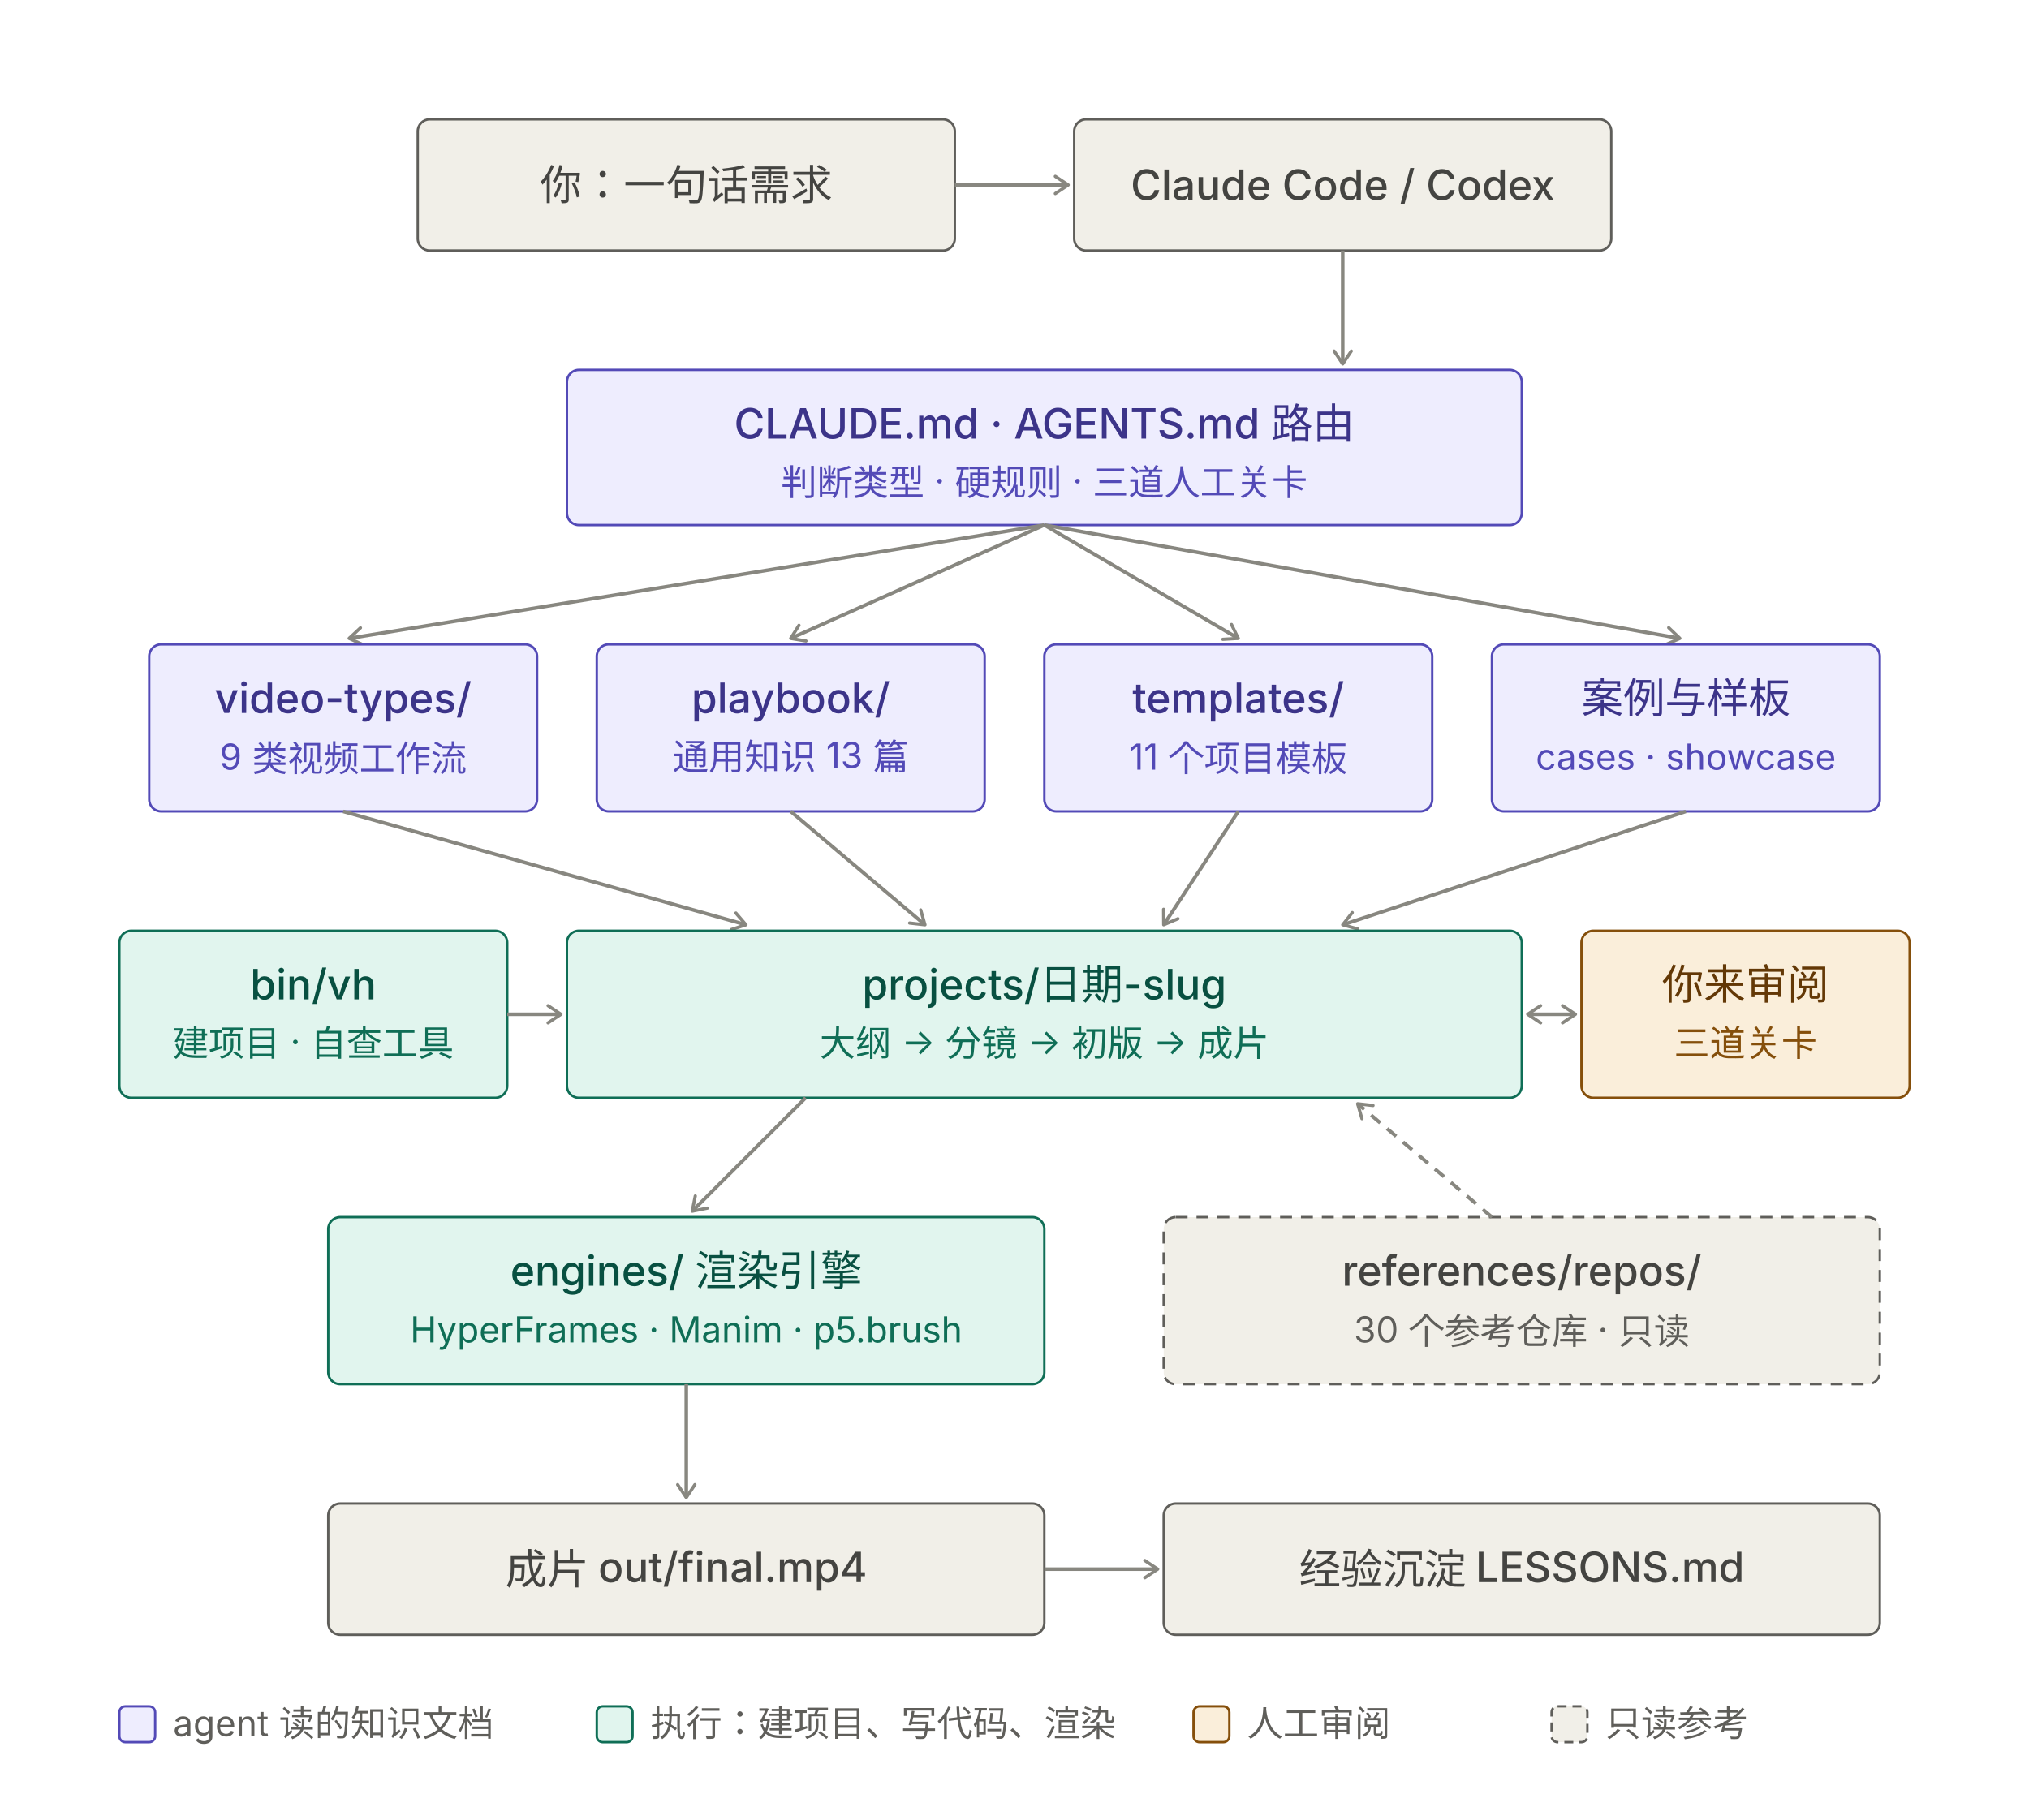
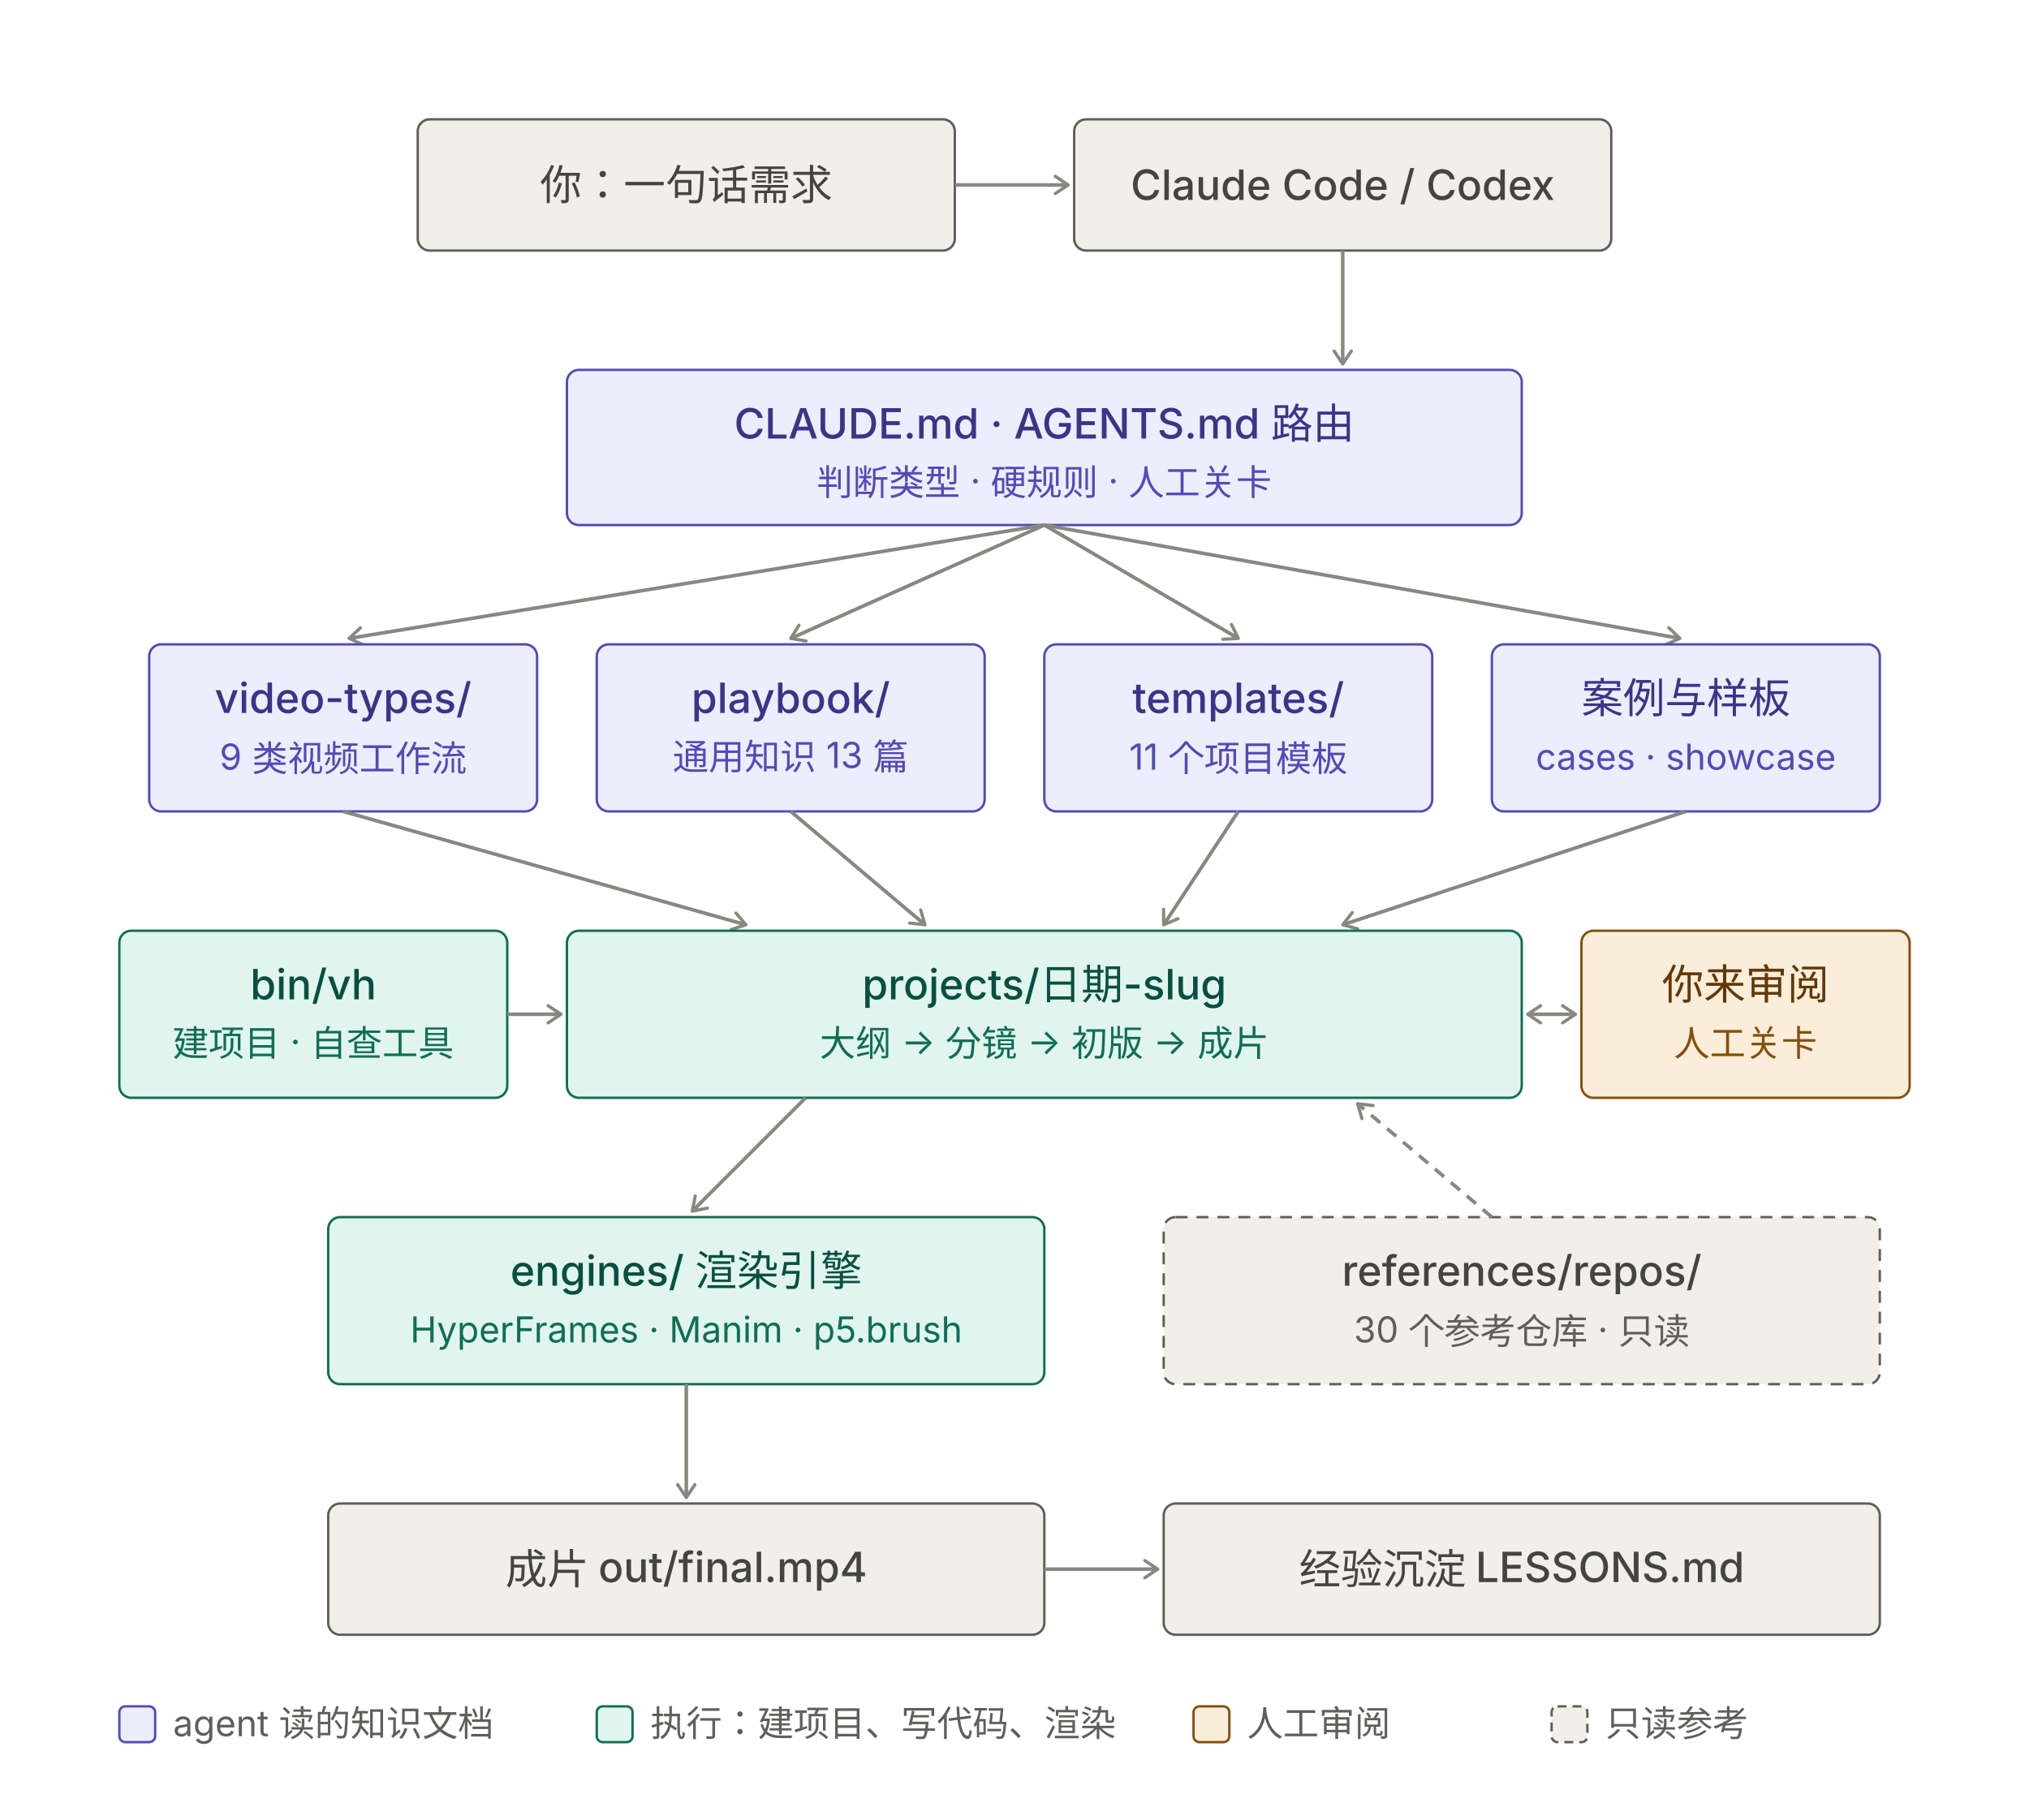
<svg xmlns="http://www.w3.org/2000/svg" width="680" height="610" viewBox="0 0 680 610" role="img">
  <style>
.t{font:500 14px system-ui,-apple-system,"PingFang SC","Noto Sans SC","Microsoft YaHei",sans-serif}
.s{font:400 12px system-ui,-apple-system,"PingFang SC","Noto Sans SC","Microsoft YaHei",sans-serif}
rect{stroke-width:0.8}
.pu rect{fill:#EEEDFE;stroke:#534AB7}.pu .t{fill:#3C3489}.pu .s{fill:#534AB7}
.te rect{fill:#E1F5EE;stroke:#0F6E56}.te .t{fill:#085041}.te .s{fill:#0F6E56}
.gr rect{fill:#F1EFE8;stroke:#5F5E5A}.gr .t{fill:#444441}.gr .s{fill:#5F5E5A}
.am rect{fill:#FAEEDA;stroke:#854F0B}.am .t{fill:#633806}.am .s{fill:#854F0B}
.ar{stroke:#888780;stroke-width:1.2;fill:none}.ah{stroke:#888780;fill:none}.lg{fill:#5F5E5A}
@media (prefers-color-scheme:dark){
.pu rect{fill:#3C3489;stroke:#AFA9EC}.pu .t{fill:#EEEDFE}.pu .s{fill:#CECBF6}
.te rect{fill:#085041;stroke:#5DCAA5}.te .t{fill:#E1F5EE}.te .s{fill:#9FE1CB}
.gr rect{fill:#444441;stroke:#B4B2A9}.gr .t{fill:#F1EFE8}.gr .s{fill:#D3D1C7}
.am rect{fill:#633806;stroke:#EF9F27}.am .t{fill:#FAEEDA}.am .s{fill:#FAC775}
.ar,.ah{stroke:#B4B2A9}.lg{fill:#B4B2A9}}
</style>
  <defs>
    <marker id="a" viewBox="0 0 10 10" refX="8" refY="5" markerWidth="6" markerHeight="6" orient="auto-start-reverse">
      <path class="ah" d="M2 1L8 5L2 9" stroke-width="1.5" stroke-linecap="round" stroke-linejoin="round" />
    </marker>
  </defs>
  <g class="gr">
    <rect x="140" y="40" width="180" height="44" rx="4" />
    <text class="t" x="230.0" y="67.0" text-anchor="middle">你：一句话需求</text>
  </g>
  <g class="gr">
    <rect x="360" y="40" width="180" height="44" rx="4" />
    <text class="t" x="450.0" y="67.0" text-anchor="middle">Claude Code / Codex</text>
  </g>
  <line class="ar" x1="320" y1="62" x2="358" y2="62" marker-end="url(#a)" />
  <line class="ar" x1="450" y1="84" x2="450" y2="122" marker-end="url(#a)" />
  <g class="pu">
    <rect x="190" y="124" width="320" height="52" rx="4" />
    <text class="t" x="350.0" y="147" text-anchor="middle">CLAUDE.md · AGENTS.md 路由</text>
-     <text class="s" x="350.0" y="166" text-anchor="middle">判断类型 · 硬规则 · 三道人工关卡</text>
+     <text class="s" x="350.0" y="166" text-anchor="middle">判断类型 · 硬规则 · 人工关卡</text>
  </g>
  <line class="ar" x1="350" y1="176" x2="117" y2="214" marker-end="url(#a)" />
  <line class="ar" x1="350" y1="176" x2="265" y2="214" marker-end="url(#a)" />
  <line class="ar" x1="350" y1="176" x2="415" y2="214" marker-end="url(#a)" />
  <line class="ar" x1="350" y1="176" x2="563" y2="214" marker-end="url(#a)" />
  <g class="pu">
    <rect x="50" y="216" width="130" height="56" rx="4" />
    <text class="t" x="115.0" y="239" text-anchor="middle">video-types/</text>
    <text class="s" x="115.0" y="258" text-anchor="middle">9 类视频工作流</text>
  </g>
  <g class="pu">
    <rect x="200" y="216" width="130" height="56" rx="4" />
    <text class="t" x="265.0" y="239" text-anchor="middle">playbook/</text>
    <text class="s" x="265.0" y="258" text-anchor="middle">通用知识 13 篇</text>
  </g>
  <g class="pu">
    <rect x="350" y="216" width="130" height="56" rx="4" />
    <text class="t" x="415.0" y="239" text-anchor="middle">templates/</text>
    <text class="s" x="415.0" y="258" text-anchor="middle">11 个项目模板</text>
  </g>
  <g class="pu">
    <rect x="500" y="216" width="130" height="56" rx="4" />
    <text class="t" x="565.0" y="239" text-anchor="middle">案例与样板</text>
    <text class="s" x="565.0" y="258" text-anchor="middle">cases · showcase</text>
  </g>
  <line class="ar" x1="115" y1="272" x2="250" y2="310" marker-end="url(#a)" />
  <line class="ar" x1="265" y1="272" x2="310" y2="310" marker-end="url(#a)" />
  <line class="ar" x1="415" y1="272" x2="390" y2="310" marker-end="url(#a)" />
  <line class="ar" x1="565" y1="272" x2="450" y2="310" marker-end="url(#a)" />
  <g class="te">
    <rect x="40" y="312" width="130" height="56" rx="4" />
    <text class="t" x="105.0" y="335" text-anchor="middle">bin/vh</text>
    <text class="s" x="105.0" y="354" text-anchor="middle">建项目 · 自查工具</text>
  </g>
  <line class="ar" x1="170" y1="340" x2="188" y2="340" marker-end="url(#a)" />
  <g class="te">
    <rect x="190" y="312" width="320" height="56" rx="4" />
    <text class="t" x="350.0" y="335" text-anchor="middle">projects/日期-slug</text>
    <text class="s" x="350.0" y="354" text-anchor="middle">大纲 → 分镜 → 初版 → 成片</text>
  </g>
  <line class="ar" x1="512" y1="340" x2="528" y2="340" marker-start="url(#a)" marker-end="url(#a)" />
  <g class="am">
    <rect x="530" y="312" width="110" height="56" rx="4" />
    <text class="t" x="585.0" y="335" text-anchor="middle">你来审阅</text>
-     <text class="s" x="585.0" y="354" text-anchor="middle">三道关卡</text>
+     <text class="s" x="585.0" y="354" text-anchor="middle">人工关卡</text>
  </g>
  <line class="ar" x1="270" y1="368" x2="232" y2="406" marker-end="url(#a)" />
  <g class="te">
    <rect x="110" y="408" width="240" height="56" rx="4" />
    <text class="t" x="230.0" y="431" text-anchor="middle">engines/ 渲染引擎</text>
    <text class="s" x="230.0" y="450" text-anchor="middle">HyperFrames · Manim · p5.brush</text>
  </g>
  <g class="gr">
    <rect x="390" y="408" width="240" height="56" rx="4" stroke-dasharray="4 3" />
    <text class="t" x="510.0" y="431" text-anchor="middle">references/repos/</text>
    <text class="s" x="510.0" y="450" text-anchor="middle">30 个参考仓库 · 只读</text>
  </g>
  <line class="ar" x1="500" y1="408" x2="455" y2="370" stroke-dasharray="4 3" marker-end="url(#a)" />
  <line class="ar" x1="230" y1="464" x2="230" y2="502" marker-end="url(#a)" />
  <g class="gr">
    <rect x="110" y="504" width="240" height="44" rx="4" />
    <text class="t" x="230.0" y="531.0" text-anchor="middle">成片 out/final.mp4</text>
  </g>
  <line class="ar" x1="350" y1="526" x2="388" y2="526" marker-end="url(#a)" />
  <g class="gr">
    <rect x="390" y="504" width="240" height="44" rx="4" />
    <text class="t" x="510.0" y="531.0" text-anchor="middle">经验沉淀 LESSONS.md</text>
  </g>
  <g class="pu">
    <rect x="40" y="572" width="12" height="12" rx="2" />
  </g>
  <text class="s lg" x="58" y="582">agent 读的知识文档</text>
  <g class="te">
    <rect x="200" y="572" width="12" height="12" rx="2" />
  </g>
  <text class="s lg" x="218" y="582">执行：建项目、写代码、渲染</text>
  <g class="am">
    <rect x="400" y="572" width="12" height="12" rx="2" />
  </g>
  <text class="s lg" x="418" y="582">人工审阅</text>
  <g class="gr">
    <rect x="520" y="572" width="12" height="12" rx="2" stroke-dasharray="3 2" />
  </g>
  <text class="s lg" x="538" y="582">只读参考</text>
</svg>
